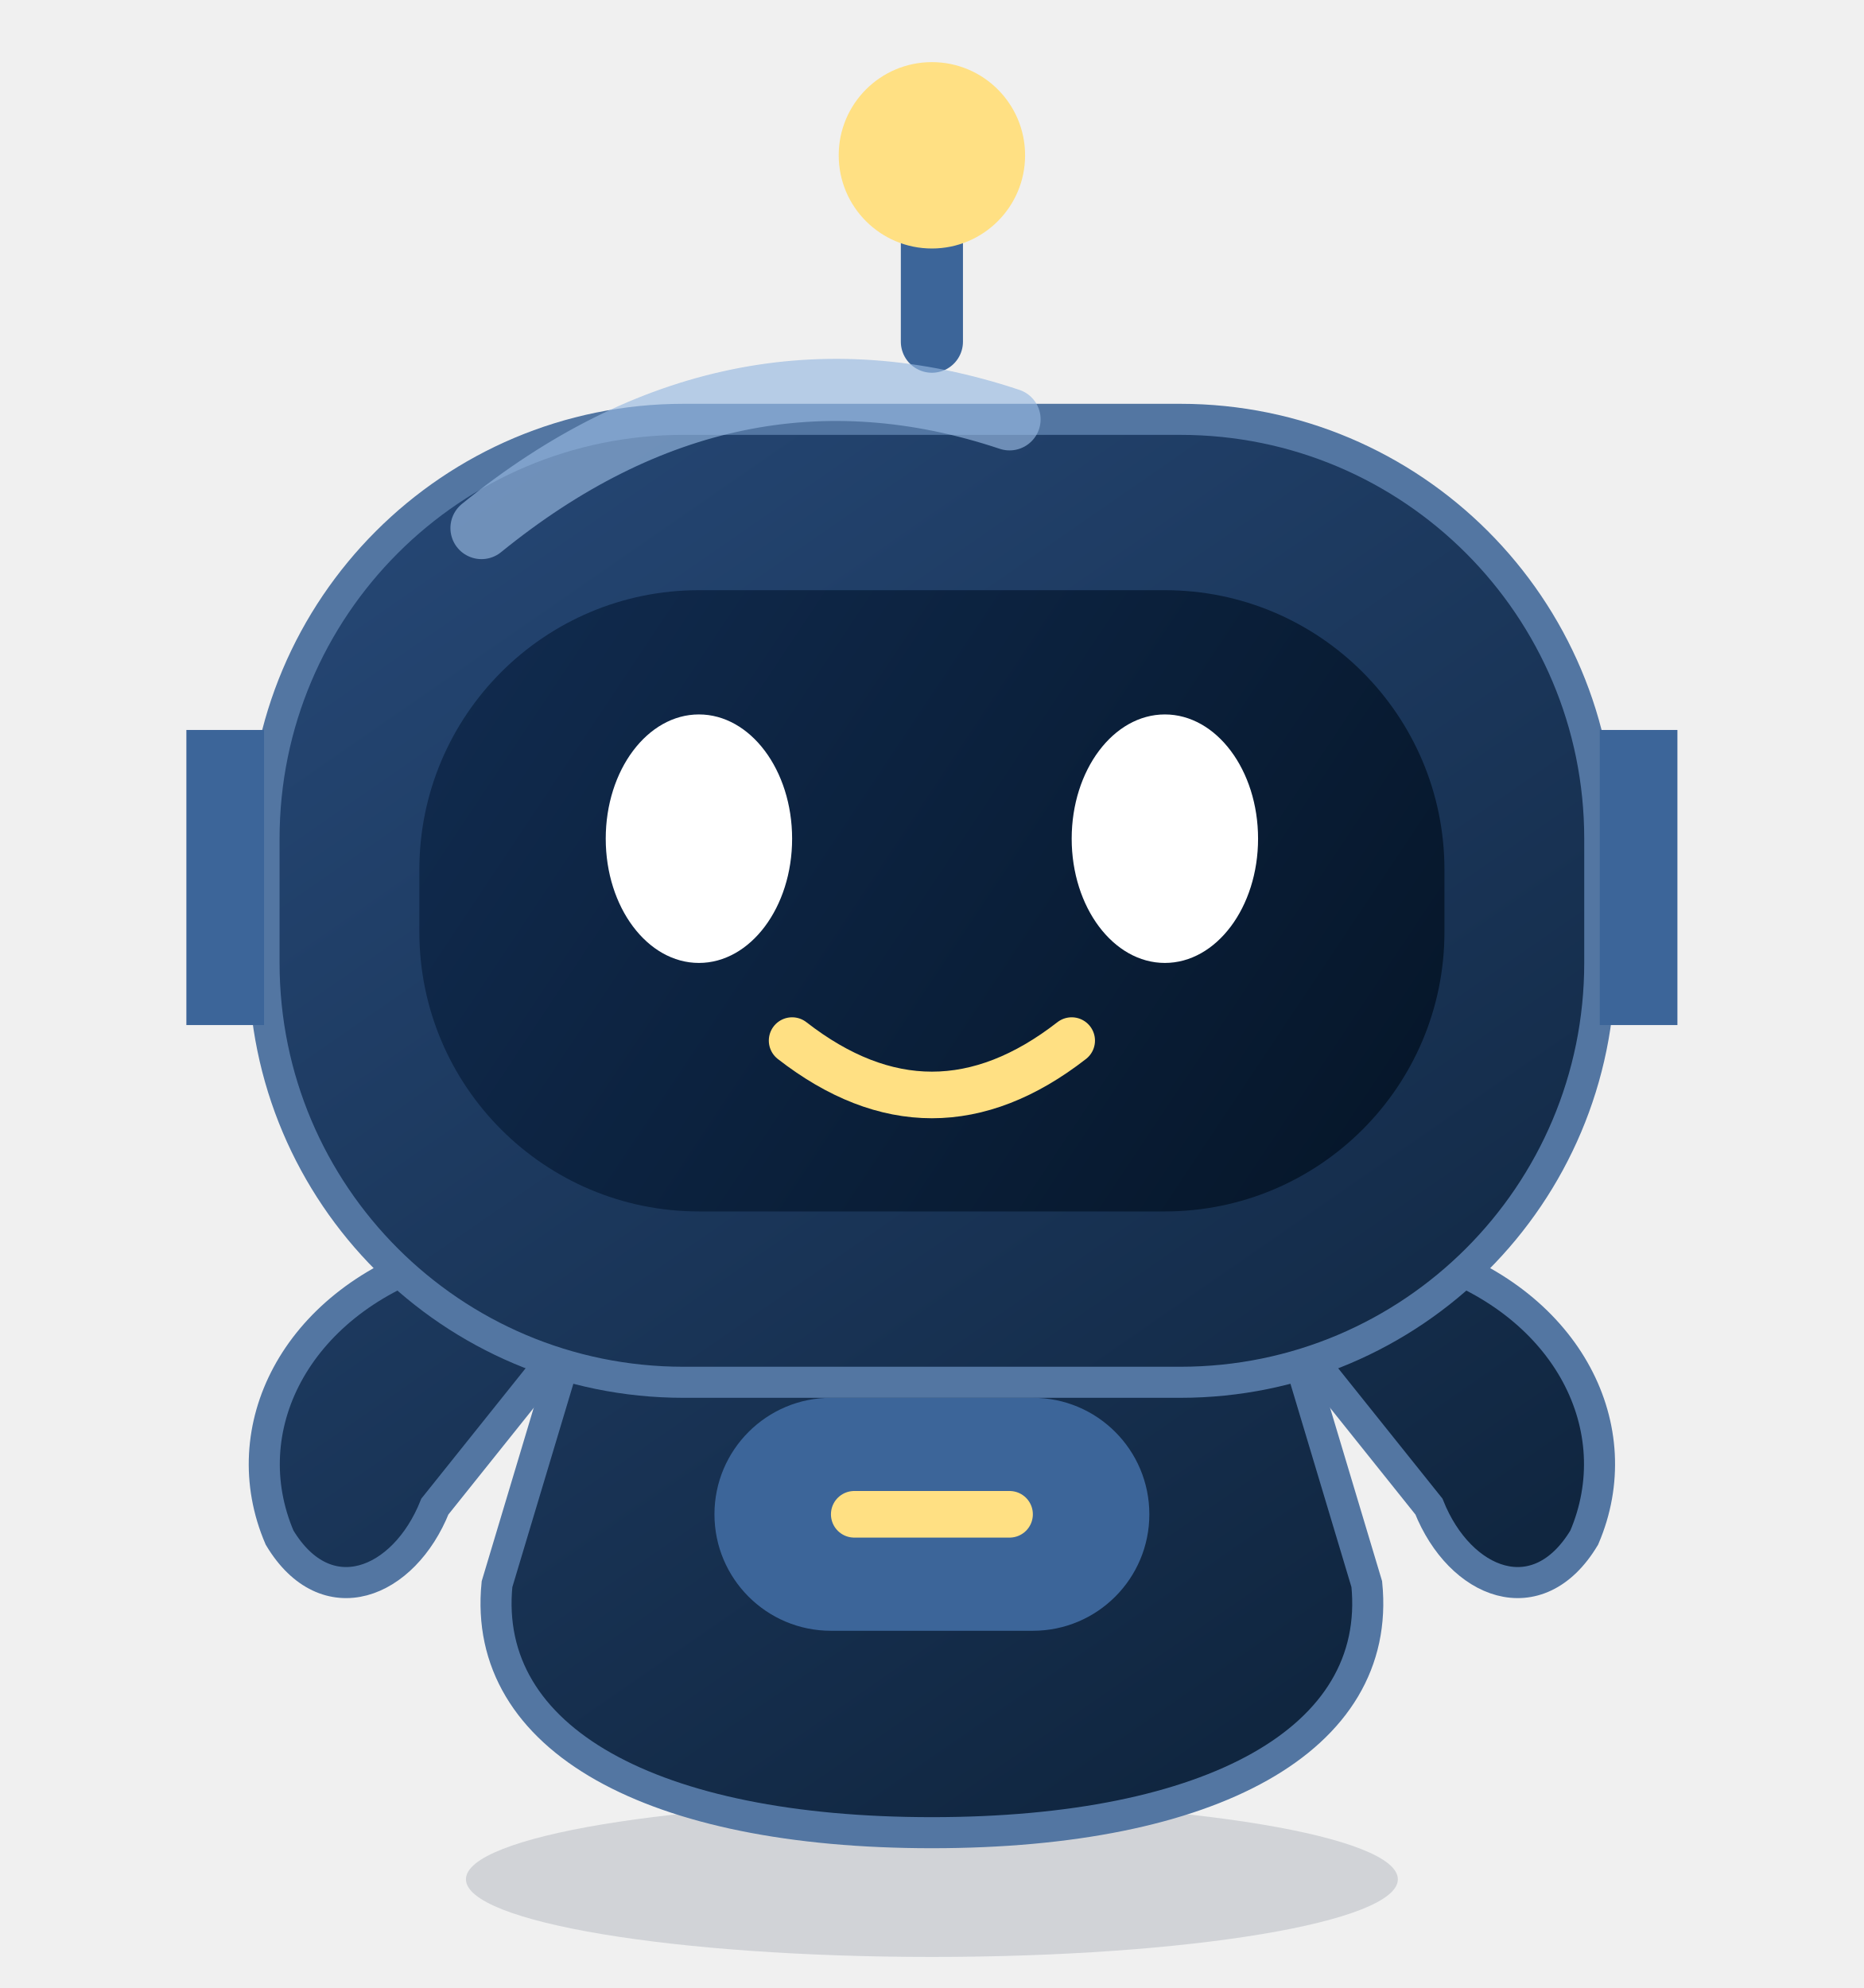
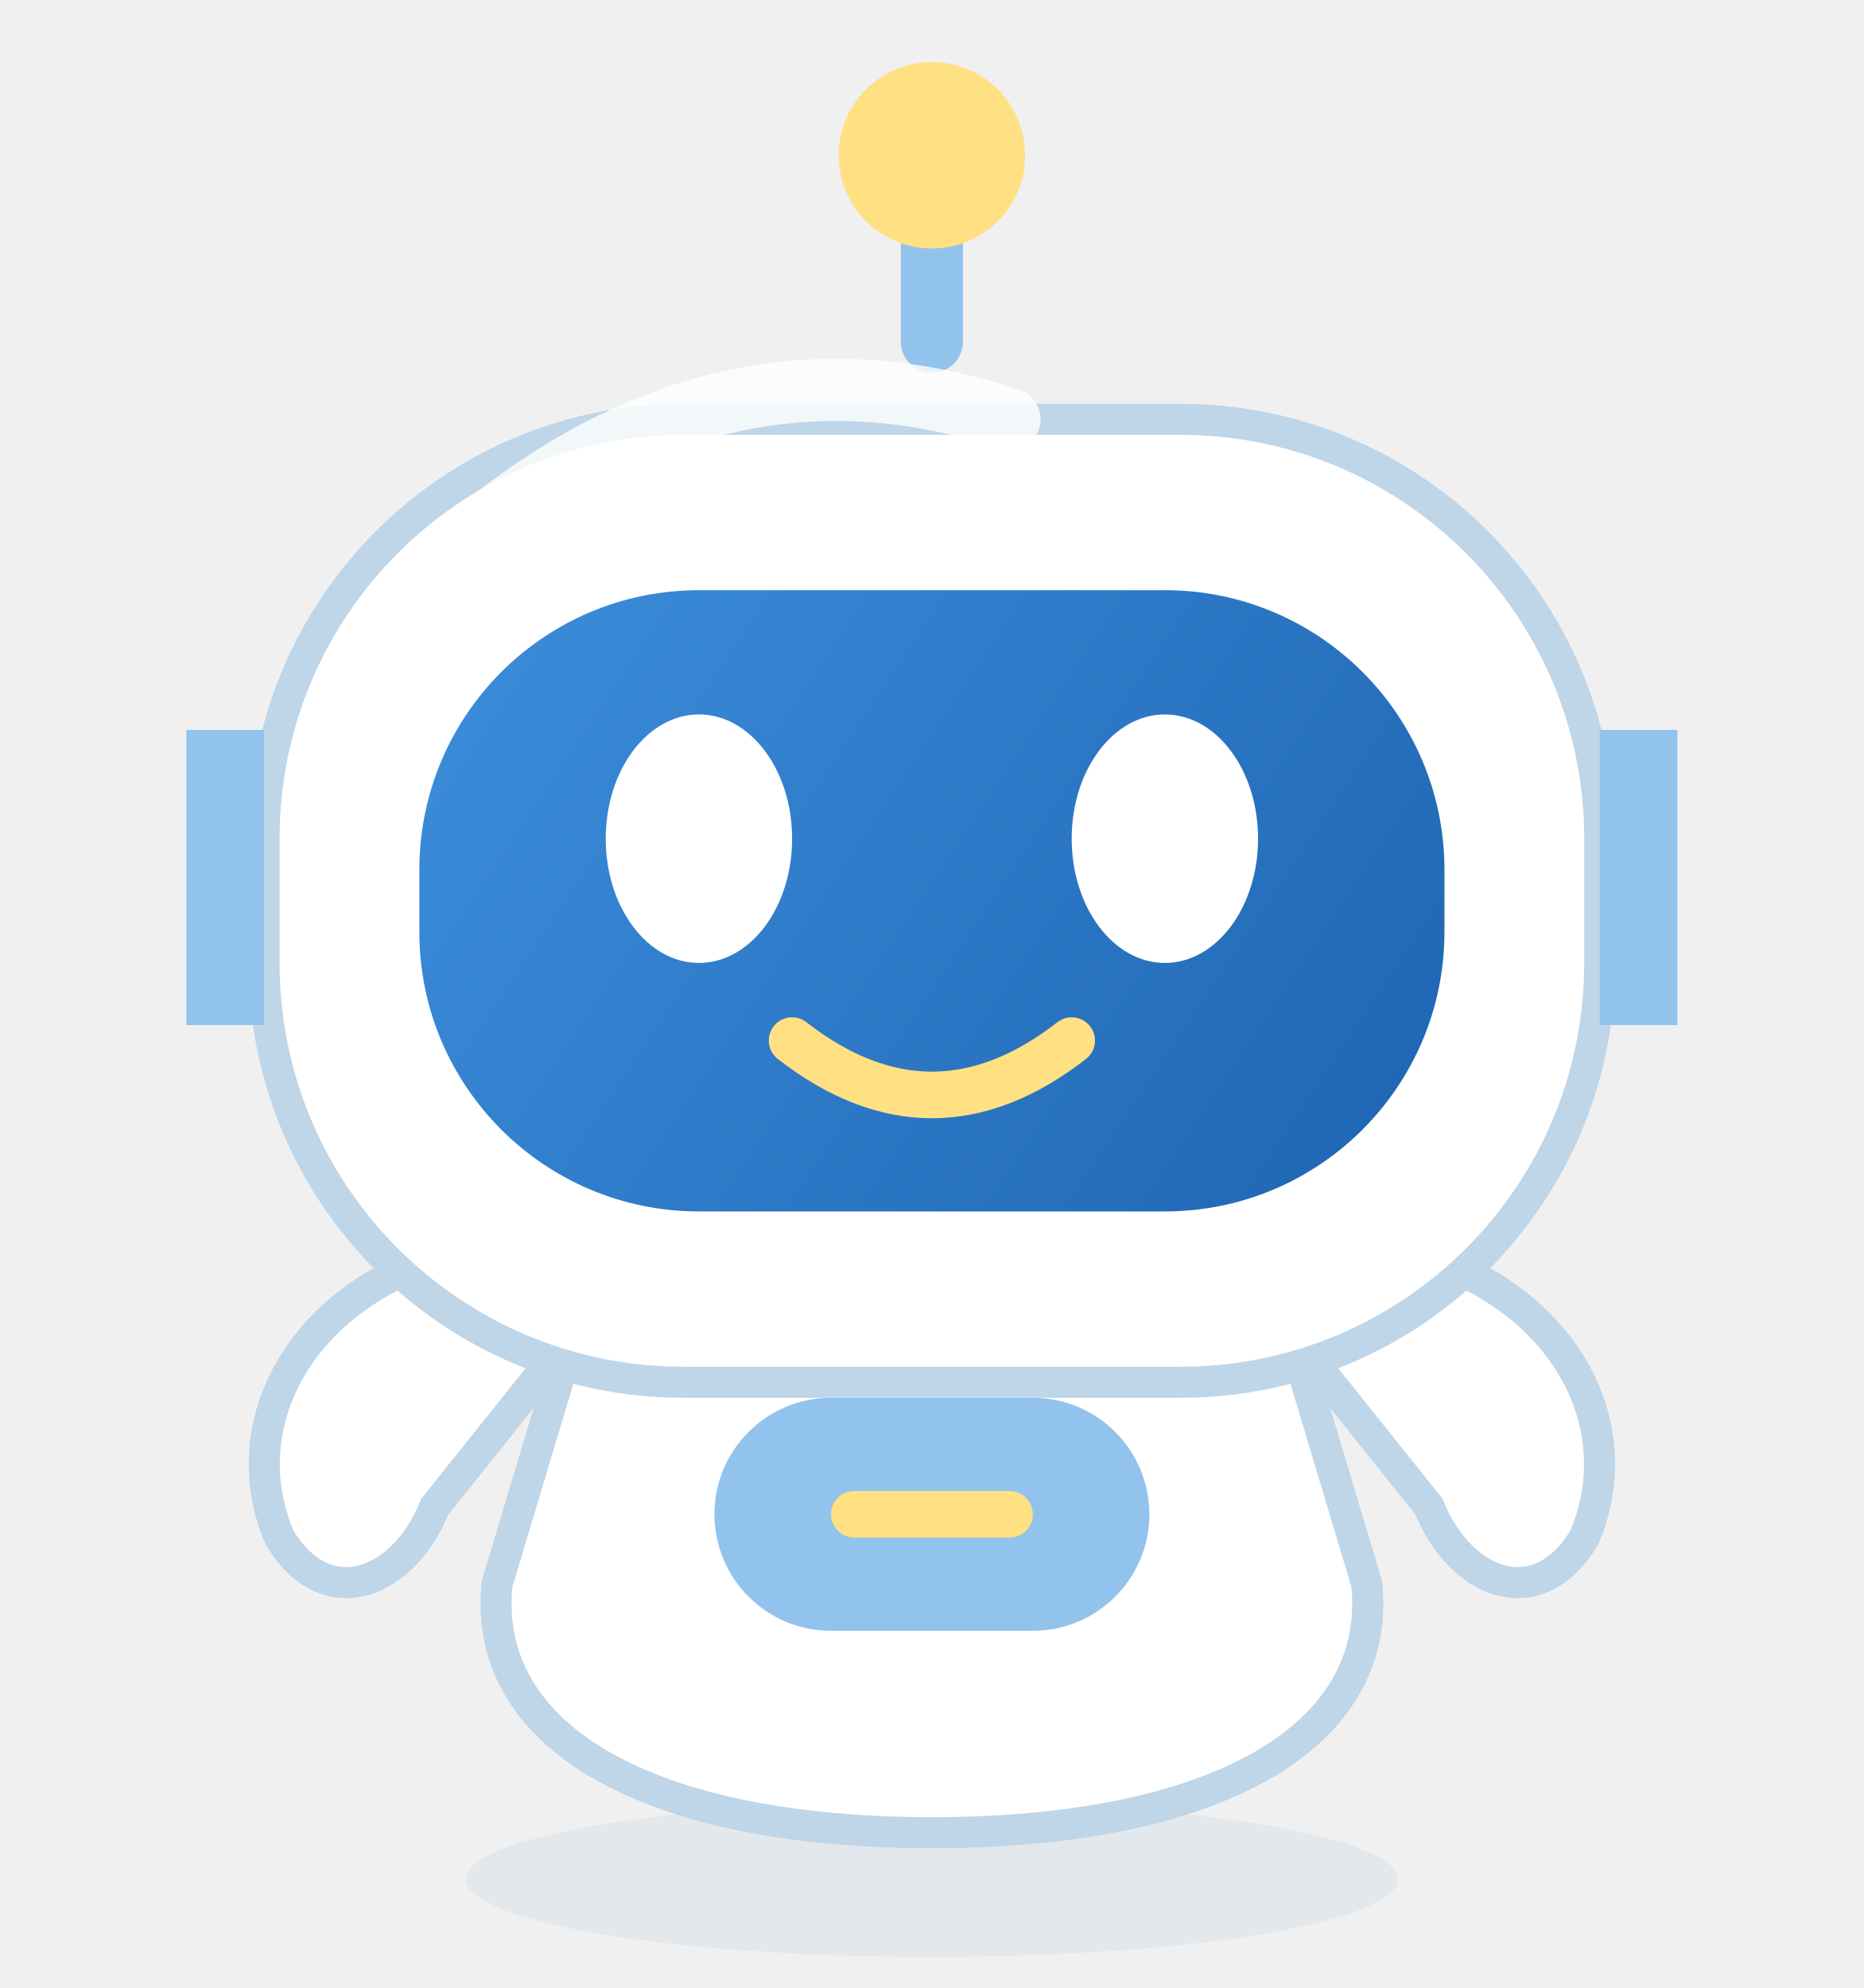
<svg xmlns="http://www.w3.org/2000/svg" viewBox="0 0 120 128" fill="none">
  <defs>
    <linearGradient id="shell" x1="30" y1="12" x2="93" y2="103" gradientUnits="userSpaceOnUse">
-       <stop stop-color="#284b7b" />
-       <stop offset="1" stop-color="#102640" />
+       <stop stop-color="#fff" />
+       <stop offset="1" stop-color="#fff" />
    </linearGradient>
    <linearGradient id="face" x1="33" y1="39" x2="87" y2="75" gradientUnits="userSpaceOnUse">
-       <stop stop-color="#102a4d" />
-       <stop offset="1" stop-color="#06172b" />
+       <stop stop-color="#3b8bd9" />
+       <stop offset="1" stop-color="#2068b5" />
    </linearGradient>
  </defs>
-   <ellipse cx="60" cy="121" rx="30" ry="5" fill="#0b1f3a" opacity=".14" />
-   <path d="M60 22v-9" stroke="#3c6599" stroke-width="4" stroke-linecap="round" />
+   <ellipse cx="60" cy="121" rx="30" ry="5" fill="#94b4d0" opacity=".14" />
+   <path d="M60 22v-9" stroke="#91c3ed" stroke-width="4" stroke-linecap="round" />
  <circle cx="60" cy="10" r="6" fill="#ffe083" />
-   <path d="M28 81c-9 3-13 11-10 18 3 5 8 3 10-2l8-10M92 81c9 3 13 11 10 18-3 5-8 3-10-2l-8-10" fill="url(#shell)" stroke="#5376a2" stroke-width="2" />
-   <path d="M38 82h44l6 20c1 10-10 16-28 16s-29-6-28-16z" fill="url(#shell)" stroke="#5376a2" stroke-width="2" />
-   <rect x="46" y="90" width="28" height="15" rx="7.5" fill="#3c6599" />
+   <path d="M28 81c-9 3-13 11-10 18 3 5 8 3 10-2l8-10M92 81c9 3 13 11 10 18-3 5-8 3-10-2l-8-10" fill="url(#shell)" stroke="#bfd5e8" stroke-width="2" />
+   <path d="M38 82h44l6 20c1 10-10 16-28 16s-29-6-28-16z" fill="url(#shell)" stroke="#bfd5e8" stroke-width="2" />
+   <rect x="46" y="90" width="28" height="15" rx="7.5" fill="#91c3ed" />
  <path d="M55 97.5h10" stroke="#ffe083" stroke-width="3" stroke-linecap="round" />
-   <rect x="17" y="27" width="86" height="62" rx="27" fill="url(#shell)" stroke="#5376a2" stroke-width="2" />
-   <path d="M17 47h-5v19h5M103 47h5v19h-5" fill="#3c6599" />
+   <rect x="17" y="27" width="86" height="62" rx="27" fill="url(#shell)" stroke="#bfd5e8" stroke-width="2" />
+   <path d="M17 47h-5v19h5M103 47h5v19h-5" fill="#91c3ed" />
  <rect x="27" y="38" width="66" height="40" rx="18" fill="url(#face)" />
  <ellipse cx="45" cy="54" rx="6" ry="8" fill="#fff" />
  <ellipse cx="75" cy="54" rx="6" ry="8" fill="#fff" />
  <path d="M51 67q9 7 18 0" stroke="#ffe083" stroke-width="3" stroke-linecap="round" />
-   <path d="M31 34q16-13 34-7" stroke="#96b8e0" stroke-width="4" stroke-linecap="round" opacity=".65" />
+   <path d="M31 34q16-13 34-7" stroke="#fff" stroke-width="4" stroke-linecap="round" opacity=".8" />
</svg>
